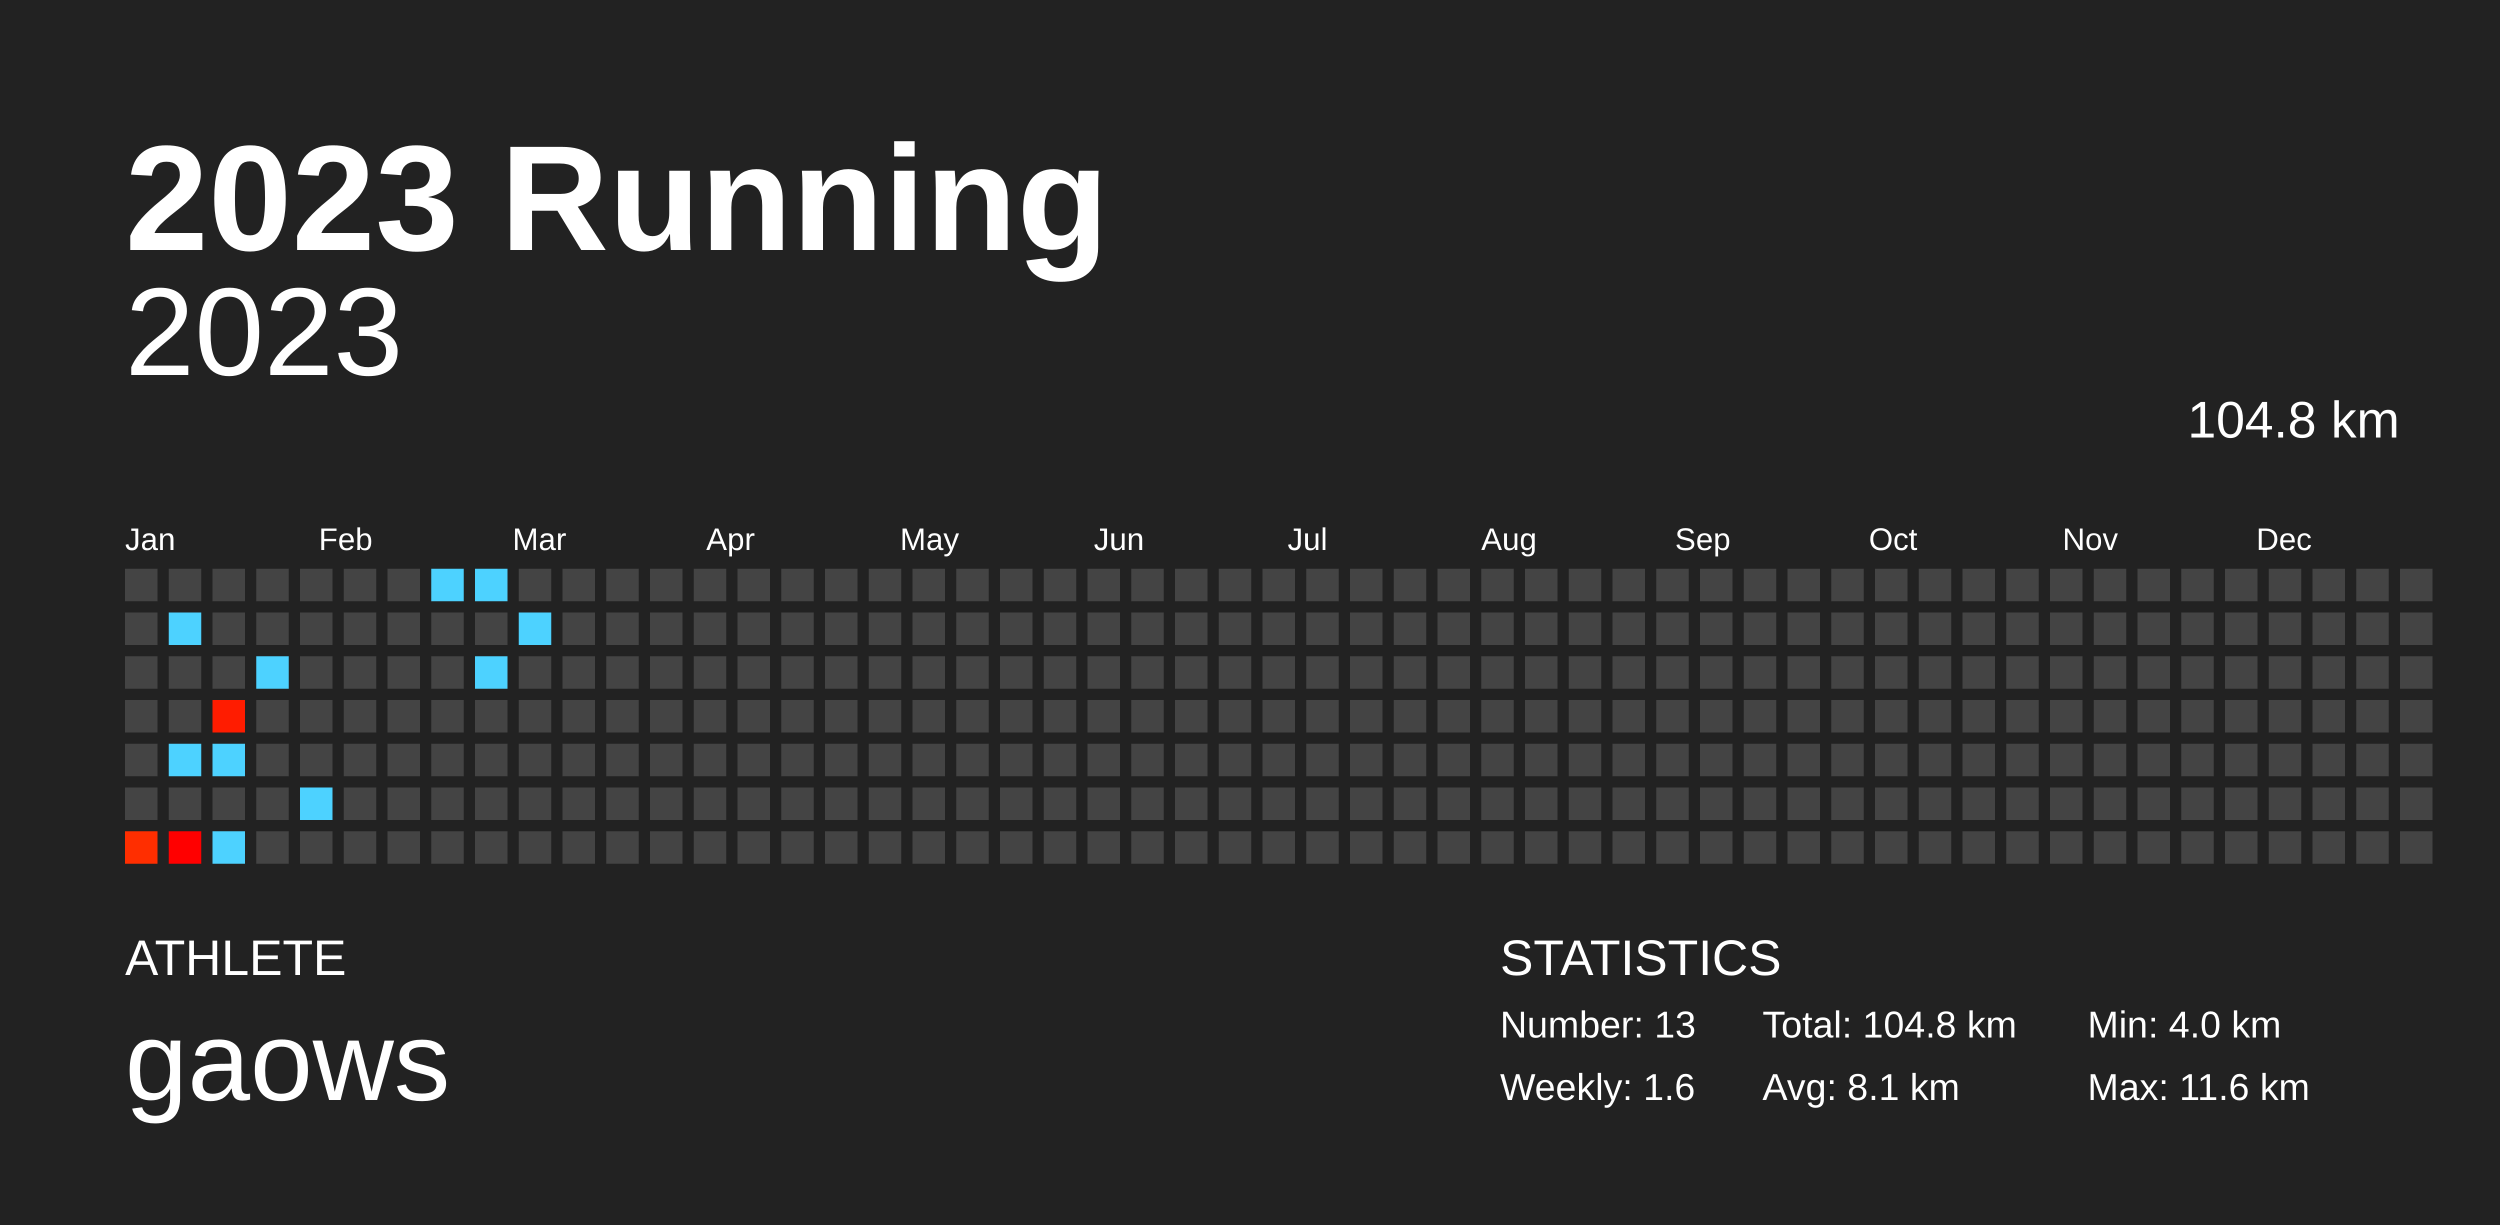
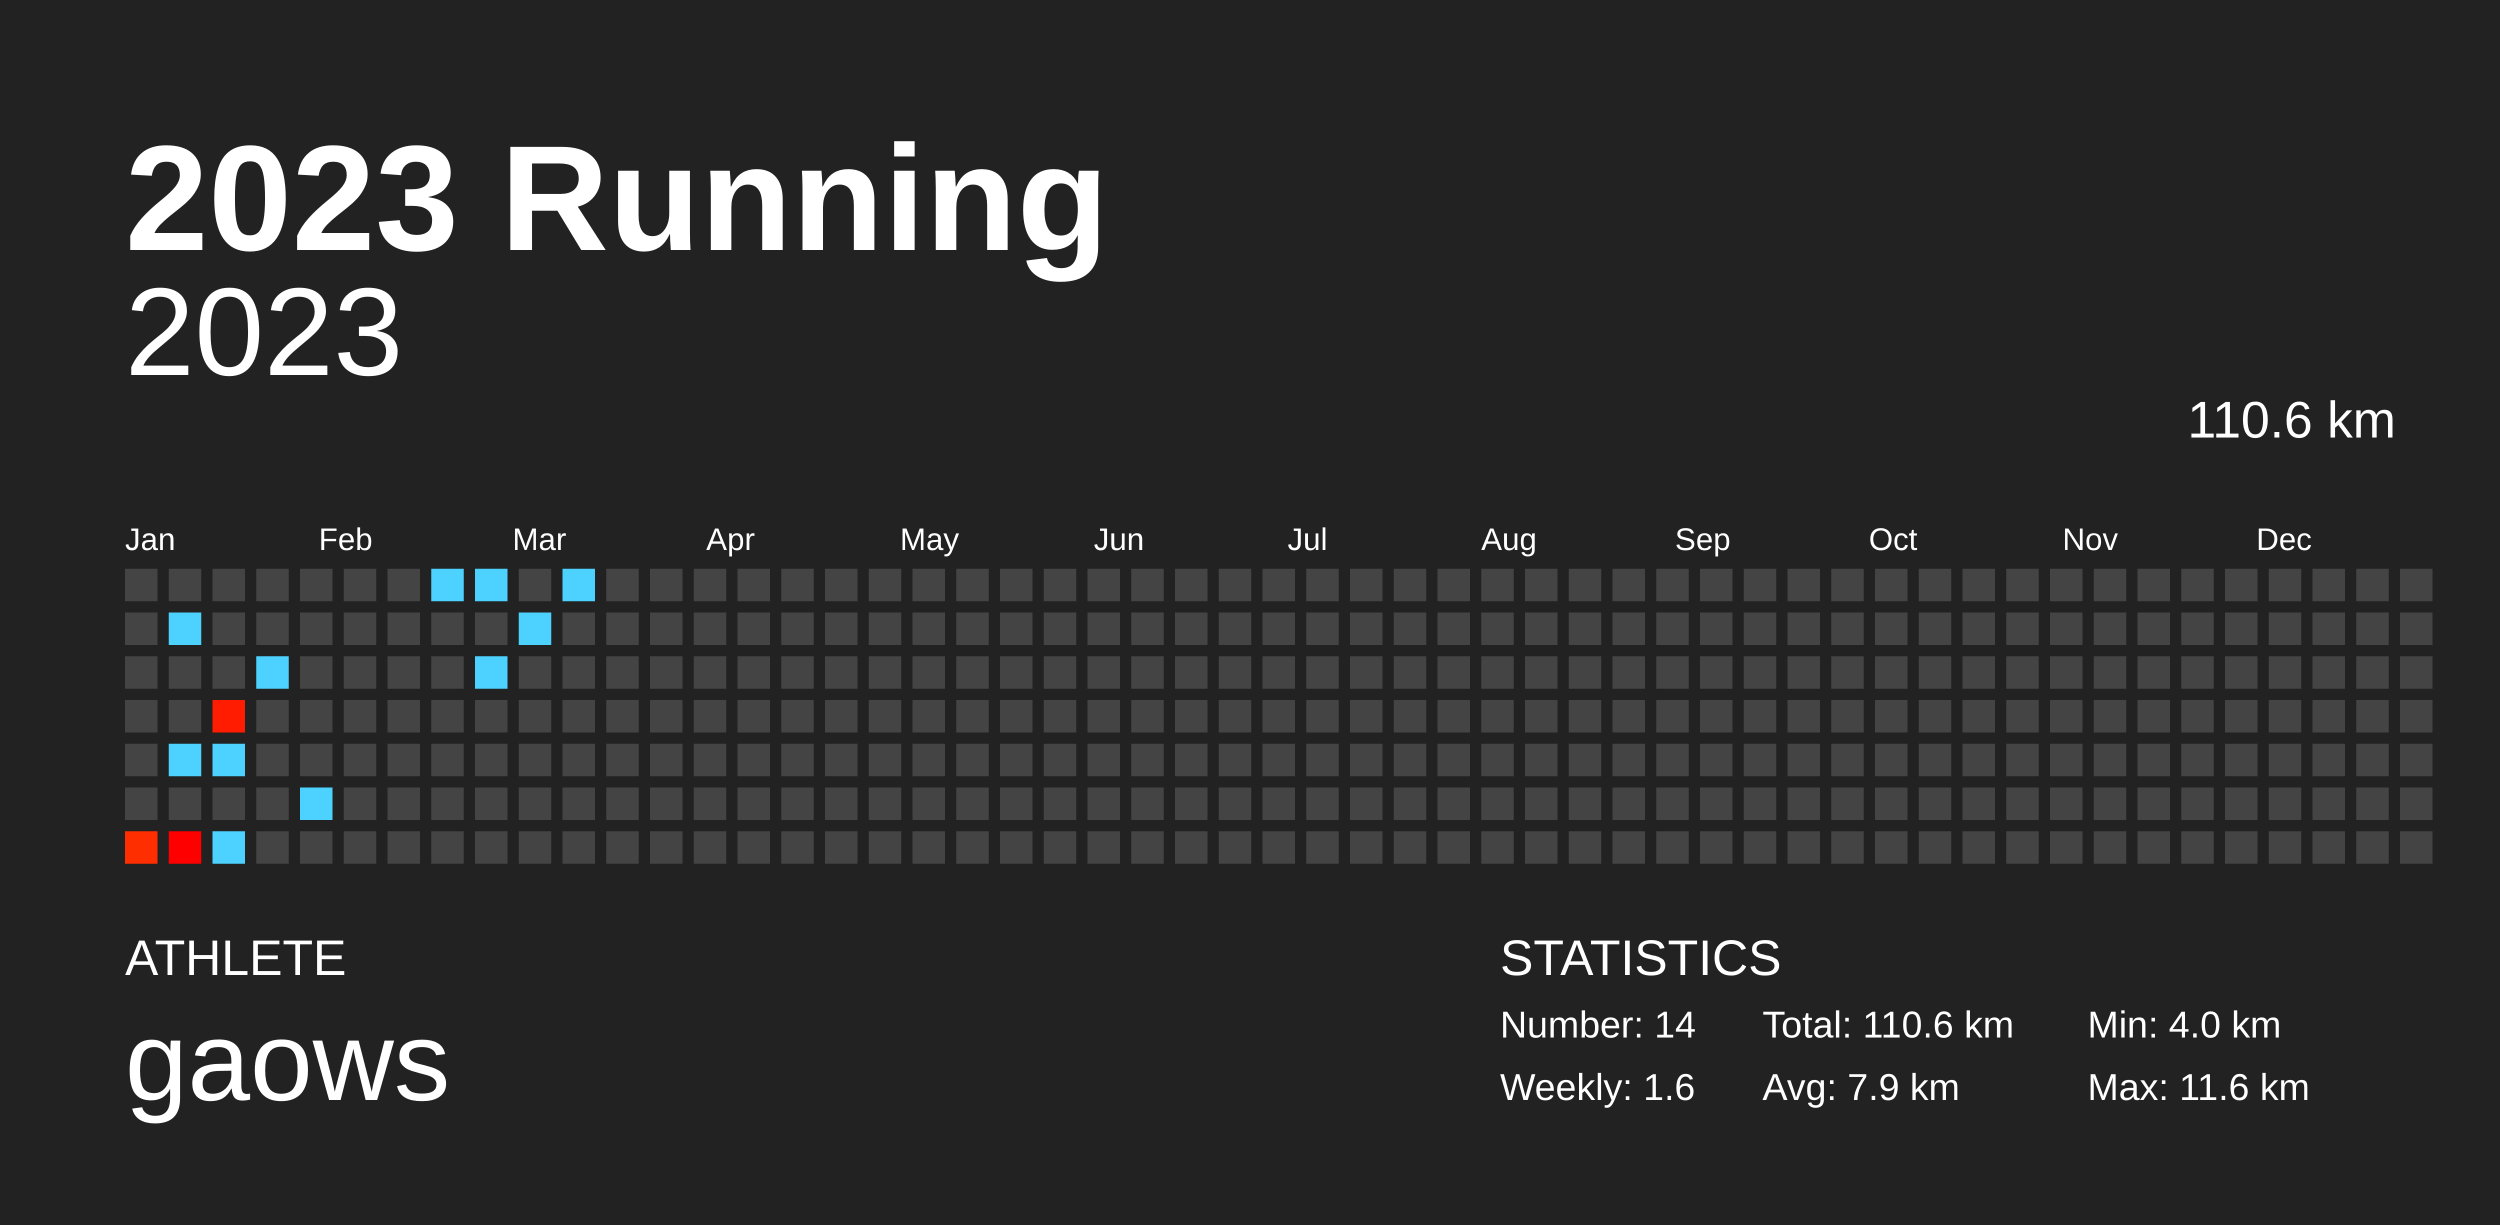
<svg xmlns="http://www.w3.org/2000/svg" baseProfile="full" height="98mm" version="1.1" viewBox="0,0,200,98" width="200mm">
  <defs />
  <rect fill="#222222" height="98" width="200" x="0" y="0" />
  <text fill="#FFFFFF" style="font-size:12px; font-family:Arial; font-weight:bold;" x="10" y="20">2023 Running</text>
  <text fill="#FFFFFF" style="font-size:4px; font-family:Arial" x="10" y="78">ATHLETE</text>
  <text fill="#FFFFFF" style="font-size:9px; font-family:Arial" x="10" y="88">gaows</text>
  <text fill="#FFFFFF" style="font-size:4px; font-family:Arial" x="120" y="78">STATISTICS</text>
-   <text fill="#FFFFFF" style="font-size:3px; font-family:Arial" x="120" y="83">Number: 13</text>
+   <text fill="#FFFFFF" style="font-size:3px; font-family:Arial" x="120" y="83">Number: 14</text>
  <text fill="#FFFFFF" style="font-size:3px; font-family:Arial" x="120" y="88">Weekly: 1.6</text>
-   <text fill="#FFFFFF" style="font-size:3px; font-family:Arial" x="141" y="83">Total: 104.8 km</text>
-   <text fill="#FFFFFF" style="font-size:3px; font-family:Arial" x="141" y="88">Avg: 8.1 km</text>
+   <text fill="#FFFFFF" style="font-size:3px; font-family:Arial" x="141" y="83">Total: 110.6 km</text>
+   <text fill="#FFFFFF" style="font-size:3px; font-family:Arial" x="141" y="88">Avg: 7.9 km</text>
  <text fill="#FFFFFF" style="font-size:3px; font-family:Arial" x="167" y="83">Min: 4.0 km</text>
  <text fill="#FFFFFF" style="font-size:3px; font-family:Arial" x="167" y="88">Max: 11.6 km</text>
  <text alignment-baseline="hanging" fill="#FFFFFF" style="font-size:10.0px; font-family:Arial;" x="10" y="30">2023</text>
-   <text alignment-baseline="hanging" fill="#FFFFFF" style="font-size:4.125px; font-family:Arial;" x="175" y="35">104.8 km</text>
+   <text alignment-baseline="hanging" fill="#FFFFFF" style="font-size:4.125px; font-family:Arial;" x="175" y="35">110.6 km</text>
  <text fill="#FFFFFF" style="font-size:2.5px; font-family:Arial" x="10.0" y="44">Jan</text>
  <text fill="#FFFFFF" style="font-size:2.5px; font-family:Arial" x="25.5" y="44">Feb</text>
  <text fill="#FFFFFF" style="font-size:2.5px; font-family:Arial" x="41.0" y="44">Mar</text>
  <text fill="#FFFFFF" style="font-size:2.5px; font-family:Arial" x="56.5" y="44">Apr</text>
  <text fill="#FFFFFF" style="font-size:2.5px; font-family:Arial" x="72.0" y="44">May</text>
  <text fill="#FFFFFF" style="font-size:2.5px; font-family:Arial" x="87.5" y="44">Jun</text>
  <text fill="#FFFFFF" style="font-size:2.5px; font-family:Arial" x="103.0" y="44">Jul</text>
  <text fill="#FFFFFF" style="font-size:2.5px; font-family:Arial" x="118.5" y="44">Aug</text>
  <text fill="#FFFFFF" style="font-size:2.5px; font-family:Arial" x="134.0" y="44">Sep</text>
  <text fill="#FFFFFF" style="font-size:2.5px; font-family:Arial" x="149.5" y="44">Oct</text>
  <text fill="#FFFFFF" style="font-size:2.5px; font-family:Arial" x="165.0" y="44">Nov</text>
  <text fill="#FFFFFF" style="font-size:2.5px; font-family:Arial" x="180.5" y="44">Dec</text>
  <rect fill="#444444" height="2.6" width="2.6" x="10.0" y="45.5" />
  <rect fill="#444444" height="2.6" width="2.6" x="10.0" y="49.0" />
  <rect fill="#444444" height="2.6" width="2.6" x="10.0" y="52.5" />
  <rect fill="#444444" height="2.6" width="2.6" x="10.0" y="56.0" />
  <rect fill="#444444" height="2.6" width="2.6" x="10.0" y="59.5" />
  <rect fill="#444444" height="2.6" width="2.6" x="10.0" y="63.0" />
  <rect fill="#ff2e00" height="2.6" width="2.6" x="10.0" y="66.5" />
  <rect fill="#444444" height="2.6" width="2.6" x="13.5" y="45.5" />
  <rect fill="#4dd2ff" height="2.6" width="2.6" x="13.5" y="49.0" />
  <rect fill="#444444" height="2.6" width="2.6" x="13.5" y="52.5" />
  <rect fill="#444444" height="2.6" width="2.6" x="13.5" y="56.0" />
  <rect fill="#4dd2ff" height="2.6" width="2.6" x="13.5" y="59.5" />
  <rect fill="#444444" height="2.6" width="2.6" x="13.5" y="63.0" />
  <rect fill="#ff0000" height="2.6" width="2.6" x="13.5" y="66.5" />
  <rect fill="#444444" height="2.6" width="2.6" x="17.0" y="45.5" />
  <rect fill="#444444" height="2.6" width="2.6" x="17.0" y="49.0" />
  <rect fill="#444444" height="2.6" width="2.6" x="17.0" y="52.5" />
  <rect fill="#ff1c00" height="2.6" width="2.6" x="17.0" y="56.0" />
  <rect fill="#4dd2ff" height="2.6" width="2.6" x="17.0" y="59.5" />
  <rect fill="#444444" height="2.6" width="2.6" x="17.0" y="63.0" />
  <rect fill="#4dd2ff" height="2.6" width="2.6" x="17.0" y="66.5" />
  <rect fill="#444444" height="2.6" width="2.6" x="20.5" y="45.5" />
  <rect fill="#444444" height="2.6" width="2.6" x="20.5" y="49.0" />
  <rect fill="#4dd2ff" height="2.6" width="2.6" x="20.5" y="52.5" />
  <rect fill="#444444" height="2.6" width="2.6" x="20.5" y="56.0" />
  <rect fill="#444444" height="2.6" width="2.6" x="20.5" y="59.5" />
  <rect fill="#444444" height="2.6" width="2.6" x="20.5" y="63.0" />
  <rect fill="#444444" height="2.6" width="2.6" x="20.5" y="66.5" />
  <rect fill="#444444" height="2.6" width="2.6" x="24.0" y="45.5" />
  <rect fill="#444444" height="2.6" width="2.6" x="24.0" y="49.0" />
  <rect fill="#444444" height="2.6" width="2.6" x="24.0" y="52.5" />
  <rect fill="#444444" height="2.6" width="2.6" x="24.0" y="56.0" />
  <rect fill="#444444" height="2.6" width="2.6" x="24.0" y="59.5" />
  <rect fill="#4dd2ff" height="2.6" width="2.6" x="24.0" y="63.0" />
  <rect fill="#444444" height="2.6" width="2.6" x="24.0" y="66.5" />
  <rect fill="#444444" height="2.6" width="2.6" x="27.5" y="45.5" />
  <rect fill="#444444" height="2.6" width="2.6" x="27.5" y="49.0" />
  <rect fill="#444444" height="2.6" width="2.6" x="27.5" y="52.5" />
  <rect fill="#444444" height="2.6" width="2.6" x="27.5" y="56.0" />
  <rect fill="#444444" height="2.6" width="2.6" x="27.5" y="59.5" />
  <rect fill="#444444" height="2.6" width="2.6" x="27.5" y="63.0" />
  <rect fill="#444444" height="2.6" width="2.6" x="27.5" y="66.5" />
  <rect fill="#444444" height="2.6" width="2.6" x="31.0" y="45.5" />
  <rect fill="#444444" height="2.6" width="2.6" x="31.0" y="49.0" />
  <rect fill="#444444" height="2.6" width="2.6" x="31.0" y="52.5" />
  <rect fill="#444444" height="2.6" width="2.6" x="31.0" y="56.0" />
  <rect fill="#444444" height="2.6" width="2.6" x="31.0" y="59.5" />
  <rect fill="#444444" height="2.6" width="2.6" x="31.0" y="63.0" />
  <rect fill="#444444" height="2.6" width="2.6" x="31.0" y="66.5" />
  <rect fill="#4dd2ff" height="2.6" width="2.6" x="34.5" y="45.5" />
  <rect fill="#444444" height="2.6" width="2.6" x="34.5" y="49.0" />
  <rect fill="#444444" height="2.6" width="2.6" x="34.5" y="52.5" />
  <rect fill="#444444" height="2.6" width="2.6" x="34.5" y="56.0" />
  <rect fill="#444444" height="2.6" width="2.6" x="34.5" y="59.5" />
  <rect fill="#444444" height="2.6" width="2.6" x="34.5" y="63.0" />
  <rect fill="#444444" height="2.6" width="2.6" x="34.5" y="66.5" />
  <rect fill="#4dd2ff" height="2.6" width="2.6" x="38.0" y="45.5" />
  <rect fill="#444444" height="2.6" width="2.6" x="38.0" y="49.0" />
  <rect fill="#4dd2ff" height="2.6" width="2.6" x="38.0" y="52.5" />
  <rect fill="#444444" height="2.6" width="2.6" x="38.0" y="56.0" />
  <rect fill="#444444" height="2.6" width="2.6" x="38.0" y="59.5" />
  <rect fill="#444444" height="2.6" width="2.6" x="38.0" y="63.0" />
  <rect fill="#444444" height="2.6" width="2.6" x="38.0" y="66.5" />
  <rect fill="#444444" height="2.6" width="2.6" x="41.5" y="45.5" />
  <rect fill="#4dd2ff" height="2.6" width="2.6" x="41.5" y="49.0" />
  <rect fill="#444444" height="2.6" width="2.6" x="41.5" y="52.5" />
  <rect fill="#444444" height="2.6" width="2.6" x="41.5" y="56.0" />
  <rect fill="#444444" height="2.6" width="2.6" x="41.5" y="59.5" />
  <rect fill="#444444" height="2.6" width="2.6" x="41.5" y="63.0" />
  <rect fill="#444444" height="2.6" width="2.6" x="41.5" y="66.5" />
-   <rect fill="#444444" height="2.6" width="2.6" x="45.0" y="45.5" />
+   <rect fill="#4dd2ff" height="2.6" width="2.6" x="45.0" y="45.5" />
  <rect fill="#444444" height="2.6" width="2.6" x="45.0" y="49.0" />
  <rect fill="#444444" height="2.6" width="2.6" x="45.0" y="52.5" />
  <rect fill="#444444" height="2.6" width="2.6" x="45.0" y="56.0" />
  <rect fill="#444444" height="2.6" width="2.6" x="45.0" y="59.5" />
  <rect fill="#444444" height="2.6" width="2.6" x="45.0" y="63.0" />
  <rect fill="#444444" height="2.6" width="2.6" x="45.0" y="66.5" />
  <rect fill="#444444" height="2.6" width="2.6" x="48.5" y="45.5" />
  <rect fill="#444444" height="2.6" width="2.6" x="48.5" y="49.0" />
  <rect fill="#444444" height="2.6" width="2.6" x="48.5" y="52.5" />
  <rect fill="#444444" height="2.6" width="2.6" x="48.5" y="56.0" />
  <rect fill="#444444" height="2.6" width="2.6" x="48.5" y="59.5" />
  <rect fill="#444444" height="2.6" width="2.6" x="48.5" y="63.0" />
  <rect fill="#444444" height="2.6" width="2.6" x="48.5" y="66.5" />
  <rect fill="#444444" height="2.6" width="2.6" x="52.0" y="45.5" />
  <rect fill="#444444" height="2.6" width="2.6" x="52.0" y="49.0" />
  <rect fill="#444444" height="2.6" width="2.6" x="52.0" y="52.5" />
  <rect fill="#444444" height="2.6" width="2.6" x="52.0" y="56.0" />
  <rect fill="#444444" height="2.6" width="2.6" x="52.0" y="59.5" />
  <rect fill="#444444" height="2.6" width="2.6" x="52.0" y="63.0" />
  <rect fill="#444444" height="2.6" width="2.6" x="52.0" y="66.5" />
  <rect fill="#444444" height="2.6" width="2.6" x="55.5" y="45.5" />
  <rect fill="#444444" height="2.6" width="2.6" x="55.5" y="49.0" />
  <rect fill="#444444" height="2.6" width="2.6" x="55.5" y="52.5" />
  <rect fill="#444444" height="2.6" width="2.6" x="55.5" y="56.0" />
  <rect fill="#444444" height="2.6" width="2.6" x="55.5" y="59.5" />
  <rect fill="#444444" height="2.6" width="2.6" x="55.5" y="63.0" />
  <rect fill="#444444" height="2.6" width="2.6" x="55.5" y="66.5" />
  <rect fill="#444444" height="2.6" width="2.6" x="59.0" y="45.5" />
  <rect fill="#444444" height="2.6" width="2.6" x="59.0" y="49.0" />
  <rect fill="#444444" height="2.6" width="2.6" x="59.0" y="52.5" />
  <rect fill="#444444" height="2.6" width="2.6" x="59.0" y="56.0" />
  <rect fill="#444444" height="2.6" width="2.6" x="59.0" y="59.5" />
  <rect fill="#444444" height="2.6" width="2.6" x="59.0" y="63.0" />
  <rect fill="#444444" height="2.6" width="2.6" x="59.0" y="66.5" />
  <rect fill="#444444" height="2.6" width="2.6" x="62.5" y="45.5" />
  <rect fill="#444444" height="2.6" width="2.6" x="62.5" y="49.0" />
  <rect fill="#444444" height="2.6" width="2.6" x="62.5" y="52.5" />
  <rect fill="#444444" height="2.6" width="2.6" x="62.5" y="56.0" />
  <rect fill="#444444" height="2.6" width="2.6" x="62.5" y="59.5" />
  <rect fill="#444444" height="2.6" width="2.6" x="62.5" y="63.0" />
  <rect fill="#444444" height="2.6" width="2.6" x="62.5" y="66.5" />
  <rect fill="#444444" height="2.6" width="2.6" x="66.0" y="45.5" />
  <rect fill="#444444" height="2.6" width="2.6" x="66.0" y="49.0" />
  <rect fill="#444444" height="2.6" width="2.6" x="66.0" y="52.5" />
  <rect fill="#444444" height="2.6" width="2.6" x="66.0" y="56.0" />
  <rect fill="#444444" height="2.6" width="2.6" x="66.0" y="59.5" />
  <rect fill="#444444" height="2.6" width="2.6" x="66.0" y="63.0" />
  <rect fill="#444444" height="2.6" width="2.6" x="66.0" y="66.5" />
  <rect fill="#444444" height="2.6" width="2.6" x="69.5" y="45.5" />
  <rect fill="#444444" height="2.6" width="2.6" x="69.5" y="49.0" />
  <rect fill="#444444" height="2.6" width="2.6" x="69.5" y="52.5" />
  <rect fill="#444444" height="2.6" width="2.6" x="69.5" y="56.0" />
  <rect fill="#444444" height="2.6" width="2.6" x="69.5" y="59.5" />
  <rect fill="#444444" height="2.6" width="2.6" x="69.5" y="63.0" />
  <rect fill="#444444" height="2.6" width="2.6" x="69.5" y="66.5" />
  <rect fill="#444444" height="2.6" width="2.6" x="73.0" y="45.5" />
  <rect fill="#444444" height="2.6" width="2.6" x="73.0" y="49.0" />
  <rect fill="#444444" height="2.6" width="2.6" x="73.0" y="52.5" />
  <rect fill="#444444" height="2.6" width="2.6" x="73.0" y="56.0" />
  <rect fill="#444444" height="2.6" width="2.6" x="73.0" y="59.5" />
  <rect fill="#444444" height="2.6" width="2.6" x="73.0" y="63.0" />
  <rect fill="#444444" height="2.6" width="2.6" x="73.0" y="66.5" />
  <rect fill="#444444" height="2.6" width="2.6" x="76.5" y="45.5" />
  <rect fill="#444444" height="2.6" width="2.6" x="76.5" y="49.0" />
  <rect fill="#444444" height="2.6" width="2.6" x="76.5" y="52.5" />
  <rect fill="#444444" height="2.6" width="2.6" x="76.5" y="56.0" />
  <rect fill="#444444" height="2.6" width="2.6" x="76.5" y="59.5" />
  <rect fill="#444444" height="2.6" width="2.6" x="76.5" y="63.0" />
  <rect fill="#444444" height="2.6" width="2.6" x="76.5" y="66.5" />
  <rect fill="#444444" height="2.6" width="2.6" x="80.0" y="45.5" />
  <rect fill="#444444" height="2.6" width="2.6" x="80.0" y="49.0" />
  <rect fill="#444444" height="2.6" width="2.6" x="80.0" y="52.5" />
  <rect fill="#444444" height="2.6" width="2.6" x="80.0" y="56.0" />
  <rect fill="#444444" height="2.6" width="2.6" x="80.0" y="59.5" />
  <rect fill="#444444" height="2.6" width="2.6" x="80.0" y="63.0" />
  <rect fill="#444444" height="2.6" width="2.6" x="80.0" y="66.5" />
  <rect fill="#444444" height="2.6" width="2.6" x="83.5" y="45.5" />
  <rect fill="#444444" height="2.6" width="2.6" x="83.5" y="49.0" />
  <rect fill="#444444" height="2.6" width="2.6" x="83.5" y="52.5" />
  <rect fill="#444444" height="2.6" width="2.6" x="83.5" y="56.0" />
  <rect fill="#444444" height="2.6" width="2.6" x="83.5" y="59.5" />
  <rect fill="#444444" height="2.6" width="2.6" x="83.5" y="63.0" />
  <rect fill="#444444" height="2.6" width="2.6" x="83.5" y="66.5" />
  <rect fill="#444444" height="2.6" width="2.6" x="87.0" y="45.5" />
  <rect fill="#444444" height="2.6" width="2.6" x="87.0" y="49.0" />
  <rect fill="#444444" height="2.6" width="2.6" x="87.0" y="52.5" />
  <rect fill="#444444" height="2.6" width="2.6" x="87.0" y="56.0" />
  <rect fill="#444444" height="2.6" width="2.6" x="87.0" y="59.5" />
  <rect fill="#444444" height="2.6" width="2.6" x="87.0" y="63.0" />
  <rect fill="#444444" height="2.6" width="2.6" x="87.0" y="66.5" />
  <rect fill="#444444" height="2.6" width="2.6" x="90.5" y="45.5" />
  <rect fill="#444444" height="2.6" width="2.6" x="90.5" y="49.0" />
  <rect fill="#444444" height="2.6" width="2.6" x="90.5" y="52.5" />
  <rect fill="#444444" height="2.6" width="2.6" x="90.5" y="56.0" />
  <rect fill="#444444" height="2.6" width="2.6" x="90.5" y="59.5" />
  <rect fill="#444444" height="2.6" width="2.6" x="90.5" y="63.0" />
  <rect fill="#444444" height="2.6" width="2.6" x="90.5" y="66.5" />
  <rect fill="#444444" height="2.6" width="2.6" x="94.0" y="45.5" />
  <rect fill="#444444" height="2.6" width="2.6" x="94.0" y="49.0" />
  <rect fill="#444444" height="2.6" width="2.6" x="94.0" y="52.5" />
  <rect fill="#444444" height="2.6" width="2.6" x="94.0" y="56.0" />
  <rect fill="#444444" height="2.6" width="2.6" x="94.0" y="59.5" />
  <rect fill="#444444" height="2.6" width="2.6" x="94.0" y="63.0" />
  <rect fill="#444444" height="2.6" width="2.6" x="94.0" y="66.5" />
  <rect fill="#444444" height="2.6" width="2.6" x="97.5" y="45.5" />
  <rect fill="#444444" height="2.6" width="2.6" x="97.5" y="49.0" />
  <rect fill="#444444" height="2.6" width="2.6" x="97.5" y="52.5" />
  <rect fill="#444444" height="2.6" width="2.6" x="97.5" y="56.0" />
  <rect fill="#444444" height="2.6" width="2.6" x="97.5" y="59.5" />
  <rect fill="#444444" height="2.6" width="2.6" x="97.5" y="63.0" />
  <rect fill="#444444" height="2.6" width="2.6" x="97.5" y="66.5" />
  <rect fill="#444444" height="2.6" width="2.6" x="101.0" y="45.5" />
  <rect fill="#444444" height="2.6" width="2.6" x="101.0" y="49.0" />
  <rect fill="#444444" height="2.6" width="2.6" x="101.0" y="52.5" />
  <rect fill="#444444" height="2.6" width="2.6" x="101.0" y="56.0" />
  <rect fill="#444444" height="2.6" width="2.6" x="101.0" y="59.5" />
  <rect fill="#444444" height="2.6" width="2.6" x="101.0" y="63.0" />
  <rect fill="#444444" height="2.6" width="2.6" x="101.0" y="66.5" />
  <rect fill="#444444" height="2.6" width="2.6" x="104.5" y="45.5" />
  <rect fill="#444444" height="2.6" width="2.6" x="104.5" y="49.0" />
  <rect fill="#444444" height="2.6" width="2.6" x="104.5" y="52.5" />
  <rect fill="#444444" height="2.6" width="2.6" x="104.5" y="56.0" />
  <rect fill="#444444" height="2.6" width="2.6" x="104.5" y="59.5" />
  <rect fill="#444444" height="2.6" width="2.6" x="104.5" y="63.0" />
  <rect fill="#444444" height="2.6" width="2.6" x="104.5" y="66.5" />
  <rect fill="#444444" height="2.6" width="2.6" x="108.0" y="45.5" />
  <rect fill="#444444" height="2.6" width="2.6" x="108.0" y="49.0" />
  <rect fill="#444444" height="2.6" width="2.6" x="108.0" y="52.5" />
  <rect fill="#444444" height="2.6" width="2.6" x="108.0" y="56.0" />
  <rect fill="#444444" height="2.6" width="2.6" x="108.0" y="59.5" />
  <rect fill="#444444" height="2.6" width="2.6" x="108.0" y="63.0" />
  <rect fill="#444444" height="2.6" width="2.6" x="108.0" y="66.5" />
  <rect fill="#444444" height="2.6" width="2.6" x="111.5" y="45.5" />
  <rect fill="#444444" height="2.6" width="2.6" x="111.5" y="49.0" />
  <rect fill="#444444" height="2.6" width="2.6" x="111.5" y="52.5" />
  <rect fill="#444444" height="2.6" width="2.6" x="111.5" y="56.0" />
  <rect fill="#444444" height="2.6" width="2.6" x="111.5" y="59.5" />
  <rect fill="#444444" height="2.6" width="2.6" x="111.5" y="63.0" />
  <rect fill="#444444" height="2.6" width="2.6" x="111.5" y="66.5" />
  <rect fill="#444444" height="2.6" width="2.6" x="115.0" y="45.5" />
  <rect fill="#444444" height="2.6" width="2.6" x="115.0" y="49.0" />
  <rect fill="#444444" height="2.6" width="2.6" x="115.0" y="52.5" />
  <rect fill="#444444" height="2.6" width="2.6" x="115.0" y="56.0" />
  <rect fill="#444444" height="2.6" width="2.6" x="115.0" y="59.5" />
  <rect fill="#444444" height="2.6" width="2.6" x="115.0" y="63.0" />
  <rect fill="#444444" height="2.6" width="2.6" x="115.0" y="66.5" />
  <rect fill="#444444" height="2.6" width="2.6" x="118.5" y="45.5" />
  <rect fill="#444444" height="2.6" width="2.6" x="118.5" y="49.0" />
  <rect fill="#444444" height="2.6" width="2.6" x="118.5" y="52.5" />
  <rect fill="#444444" height="2.6" width="2.6" x="118.5" y="56.0" />
  <rect fill="#444444" height="2.6" width="2.6" x="118.5" y="59.5" />
  <rect fill="#444444" height="2.6" width="2.6" x="118.5" y="63.0" />
  <rect fill="#444444" height="2.6" width="2.6" x="118.5" y="66.5" />
  <rect fill="#444444" height="2.6" width="2.6" x="122.0" y="45.5" />
  <rect fill="#444444" height="2.6" width="2.6" x="122.0" y="49.0" />
  <rect fill="#444444" height="2.6" width="2.6" x="122.0" y="52.5" />
  <rect fill="#444444" height="2.6" width="2.6" x="122.0" y="56.0" />
  <rect fill="#444444" height="2.6" width="2.6" x="122.0" y="59.5" />
  <rect fill="#444444" height="2.6" width="2.6" x="122.0" y="63.0" />
  <rect fill="#444444" height="2.6" width="2.6" x="122.0" y="66.5" />
  <rect fill="#444444" height="2.6" width="2.6" x="125.5" y="45.5" />
  <rect fill="#444444" height="2.6" width="2.6" x="125.5" y="49.0" />
  <rect fill="#444444" height="2.6" width="2.6" x="125.5" y="52.5" />
  <rect fill="#444444" height="2.6" width="2.6" x="125.5" y="56.0" />
  <rect fill="#444444" height="2.6" width="2.6" x="125.5" y="59.5" />
  <rect fill="#444444" height="2.6" width="2.6" x="125.5" y="63.0" />
  <rect fill="#444444" height="2.6" width="2.6" x="125.5" y="66.5" />
  <rect fill="#444444" height="2.6" width="2.6" x="129.0" y="45.5" />
  <rect fill="#444444" height="2.6" width="2.6" x="129.0" y="49.0" />
  <rect fill="#444444" height="2.6" width="2.6" x="129.0" y="52.5" />
  <rect fill="#444444" height="2.6" width="2.6" x="129.0" y="56.0" />
  <rect fill="#444444" height="2.6" width="2.6" x="129.0" y="59.5" />
  <rect fill="#444444" height="2.6" width="2.6" x="129.0" y="63.0" />
  <rect fill="#444444" height="2.6" width="2.6" x="129.0" y="66.5" />
  <rect fill="#444444" height="2.6" width="2.6" x="132.5" y="45.5" />
  <rect fill="#444444" height="2.6" width="2.6" x="132.5" y="49.0" />
  <rect fill="#444444" height="2.6" width="2.6" x="132.5" y="52.5" />
  <rect fill="#444444" height="2.6" width="2.6" x="132.5" y="56.0" />
  <rect fill="#444444" height="2.6" width="2.6" x="132.5" y="59.5" />
  <rect fill="#444444" height="2.6" width="2.6" x="132.5" y="63.0" />
  <rect fill="#444444" height="2.6" width="2.6" x="132.5" y="66.5" />
  <rect fill="#444444" height="2.6" width="2.6" x="136.0" y="45.5" />
  <rect fill="#444444" height="2.6" width="2.6" x="136.0" y="49.0" />
  <rect fill="#444444" height="2.6" width="2.6" x="136.0" y="52.5" />
  <rect fill="#444444" height="2.6" width="2.6" x="136.0" y="56.0" />
  <rect fill="#444444" height="2.6" width="2.6" x="136.0" y="59.5" />
  <rect fill="#444444" height="2.6" width="2.6" x="136.0" y="63.0" />
  <rect fill="#444444" height="2.6" width="2.6" x="136.0" y="66.5" />
  <rect fill="#444444" height="2.6" width="2.6" x="139.5" y="45.5" />
  <rect fill="#444444" height="2.6" width="2.6" x="139.5" y="49.0" />
  <rect fill="#444444" height="2.6" width="2.6" x="139.5" y="52.5" />
  <rect fill="#444444" height="2.6" width="2.6" x="139.5" y="56.0" />
  <rect fill="#444444" height="2.6" width="2.6" x="139.5" y="59.5" />
  <rect fill="#444444" height="2.6" width="2.6" x="139.5" y="63.0" />
  <rect fill="#444444" height="2.6" width="2.6" x="139.5" y="66.5" />
  <rect fill="#444444" height="2.6" width="2.6" x="143.0" y="45.5" />
  <rect fill="#444444" height="2.6" width="2.6" x="143.0" y="49.0" />
  <rect fill="#444444" height="2.6" width="2.6" x="143.0" y="52.5" />
  <rect fill="#444444" height="2.6" width="2.6" x="143.0" y="56.0" />
  <rect fill="#444444" height="2.6" width="2.6" x="143.0" y="59.5" />
  <rect fill="#444444" height="2.6" width="2.6" x="143.0" y="63.0" />
  <rect fill="#444444" height="2.6" width="2.6" x="143.0" y="66.5" />
  <rect fill="#444444" height="2.6" width="2.6" x="146.5" y="45.5" />
  <rect fill="#444444" height="2.6" width="2.6" x="146.5" y="49.0" />
  <rect fill="#444444" height="2.6" width="2.6" x="146.5" y="52.5" />
  <rect fill="#444444" height="2.6" width="2.6" x="146.5" y="56.0" />
  <rect fill="#444444" height="2.6" width="2.6" x="146.5" y="59.5" />
  <rect fill="#444444" height="2.6" width="2.6" x="146.5" y="63.0" />
  <rect fill="#444444" height="2.6" width="2.6" x="146.5" y="66.5" />
  <rect fill="#444444" height="2.6" width="2.6" x="150.0" y="45.5" />
  <rect fill="#444444" height="2.6" width="2.6" x="150.0" y="49.0" />
  <rect fill="#444444" height="2.6" width="2.6" x="150.0" y="52.5" />
  <rect fill="#444444" height="2.6" width="2.6" x="150.0" y="56.0" />
  <rect fill="#444444" height="2.6" width="2.6" x="150.0" y="59.5" />
  <rect fill="#444444" height="2.6" width="2.6" x="150.0" y="63.0" />
  <rect fill="#444444" height="2.6" width="2.6" x="150.0" y="66.5" />
  <rect fill="#444444" height="2.6" width="2.6" x="153.5" y="45.5" />
  <rect fill="#444444" height="2.6" width="2.6" x="153.5" y="49.0" />
  <rect fill="#444444" height="2.6" width="2.6" x="153.5" y="52.5" />
  <rect fill="#444444" height="2.6" width="2.6" x="153.5" y="56.0" />
  <rect fill="#444444" height="2.6" width="2.6" x="153.5" y="59.5" />
  <rect fill="#444444" height="2.6" width="2.6" x="153.5" y="63.0" />
  <rect fill="#444444" height="2.6" width="2.6" x="153.5" y="66.5" />
  <rect fill="#444444" height="2.6" width="2.6" x="157.0" y="45.5" />
  <rect fill="#444444" height="2.6" width="2.6" x="157.0" y="49.0" />
  <rect fill="#444444" height="2.6" width="2.6" x="157.0" y="52.5" />
  <rect fill="#444444" height="2.6" width="2.6" x="157.0" y="56.0" />
  <rect fill="#444444" height="2.6" width="2.6" x="157.0" y="59.5" />
  <rect fill="#444444" height="2.6" width="2.6" x="157.0" y="63.0" />
  <rect fill="#444444" height="2.6" width="2.6" x="157.0" y="66.5" />
  <rect fill="#444444" height="2.6" width="2.6" x="160.5" y="45.5" />
  <rect fill="#444444" height="2.6" width="2.6" x="160.5" y="49.0" />
  <rect fill="#444444" height="2.6" width="2.6" x="160.5" y="52.5" />
  <rect fill="#444444" height="2.6" width="2.6" x="160.5" y="56.0" />
  <rect fill="#444444" height="2.6" width="2.6" x="160.5" y="59.5" />
  <rect fill="#444444" height="2.6" width="2.6" x="160.5" y="63.0" />
  <rect fill="#444444" height="2.6" width="2.6" x="160.5" y="66.5" />
  <rect fill="#444444" height="2.6" width="2.6" x="164.0" y="45.5" />
  <rect fill="#444444" height="2.6" width="2.6" x="164.0" y="49.0" />
  <rect fill="#444444" height="2.6" width="2.6" x="164.0" y="52.5" />
  <rect fill="#444444" height="2.6" width="2.6" x="164.0" y="56.0" />
  <rect fill="#444444" height="2.6" width="2.6" x="164.0" y="59.5" />
  <rect fill="#444444" height="2.6" width="2.6" x="164.0" y="63.0" />
  <rect fill="#444444" height="2.6" width="2.6" x="164.0" y="66.5" />
  <rect fill="#444444" height="2.6" width="2.6" x="167.5" y="45.5" />
  <rect fill="#444444" height="2.6" width="2.6" x="167.5" y="49.0" />
  <rect fill="#444444" height="2.6" width="2.6" x="167.5" y="52.5" />
  <rect fill="#444444" height="2.6" width="2.6" x="167.5" y="56.0" />
  <rect fill="#444444" height="2.6" width="2.6" x="167.5" y="59.5" />
  <rect fill="#444444" height="2.6" width="2.6" x="167.5" y="63.0" />
  <rect fill="#444444" height="2.6" width="2.6" x="167.5" y="66.5" />
  <rect fill="#444444" height="2.6" width="2.6" x="171.0" y="45.5" />
  <rect fill="#444444" height="2.6" width="2.6" x="171.0" y="49.0" />
  <rect fill="#444444" height="2.6" width="2.6" x="171.0" y="52.5" />
  <rect fill="#444444" height="2.6" width="2.6" x="171.0" y="56.0" />
  <rect fill="#444444" height="2.6" width="2.6" x="171.0" y="59.5" />
  <rect fill="#444444" height="2.6" width="2.6" x="171.0" y="63.0" />
  <rect fill="#444444" height="2.6" width="2.6" x="171.0" y="66.5" />
  <rect fill="#444444" height="2.6" width="2.6" x="174.5" y="45.5" />
  <rect fill="#444444" height="2.6" width="2.6" x="174.5" y="49.0" />
  <rect fill="#444444" height="2.6" width="2.6" x="174.5" y="52.5" />
  <rect fill="#444444" height="2.6" width="2.6" x="174.5" y="56.0" />
  <rect fill="#444444" height="2.6" width="2.6" x="174.5" y="59.5" />
  <rect fill="#444444" height="2.6" width="2.6" x="174.5" y="63.0" />
  <rect fill="#444444" height="2.6" width="2.6" x="174.5" y="66.5" />
  <rect fill="#444444" height="2.6" width="2.6" x="178.0" y="45.5" />
  <rect fill="#444444" height="2.6" width="2.6" x="178.0" y="49.0" />
  <rect fill="#444444" height="2.6" width="2.6" x="178.0" y="52.5" />
  <rect fill="#444444" height="2.6" width="2.6" x="178.0" y="56.0" />
  <rect fill="#444444" height="2.6" width="2.6" x="178.0" y="59.5" />
  <rect fill="#444444" height="2.6" width="2.6" x="178.0" y="63.0" />
  <rect fill="#444444" height="2.6" width="2.6" x="178.0" y="66.5" />
  <rect fill="#444444" height="2.6" width="2.6" x="181.5" y="45.5" />
  <rect fill="#444444" height="2.6" width="2.6" x="181.5" y="49.0" />
  <rect fill="#444444" height="2.6" width="2.6" x="181.5" y="52.5" />
  <rect fill="#444444" height="2.6" width="2.6" x="181.5" y="56.0" />
  <rect fill="#444444" height="2.6" width="2.6" x="181.5" y="59.5" />
  <rect fill="#444444" height="2.6" width="2.6" x="181.5" y="63.0" />
  <rect fill="#444444" height="2.6" width="2.6" x="181.5" y="66.5" />
  <rect fill="#444444" height="2.6" width="2.6" x="185.0" y="45.5" />
  <rect fill="#444444" height="2.6" width="2.6" x="185.0" y="49.0" />
  <rect fill="#444444" height="2.6" width="2.6" x="185.0" y="52.5" />
  <rect fill="#444444" height="2.6" width="2.6" x="185.0" y="56.0" />
  <rect fill="#444444" height="2.6" width="2.6" x="185.0" y="59.5" />
  <rect fill="#444444" height="2.6" width="2.6" x="185.0" y="63.0" />
  <rect fill="#444444" height="2.6" width="2.6" x="185.0" y="66.5" />
  <rect fill="#444444" height="2.6" width="2.6" x="188.5" y="45.5" />
  <rect fill="#444444" height="2.6" width="2.6" x="188.5" y="49.0" />
  <rect fill="#444444" height="2.6" width="2.6" x="188.5" y="52.5" />
  <rect fill="#444444" height="2.6" width="2.6" x="188.5" y="56.0" />
  <rect fill="#444444" height="2.6" width="2.6" x="188.5" y="59.5" />
  <rect fill="#444444" height="2.6" width="2.6" x="188.5" y="63.0" />
  <rect fill="#444444" height="2.6" width="2.6" x="188.5" y="66.5" />
  <rect fill="#444444" height="2.6" width="2.6" x="192.0" y="45.5" />
  <rect fill="#444444" height="2.6" width="2.6" x="192.0" y="49.0" />
  <rect fill="#444444" height="2.6" width="2.6" x="192.0" y="52.5" />
  <rect fill="#444444" height="2.6" width="2.6" x="192.0" y="56.0" />
  <rect fill="#444444" height="2.6" width="2.6" x="192.0" y="59.5" />
  <rect fill="#444444" height="2.6" width="2.6" x="192.0" y="63.0" />
  <rect fill="#444444" height="2.6" width="2.6" x="192.0" y="66.5" />
</svg>
